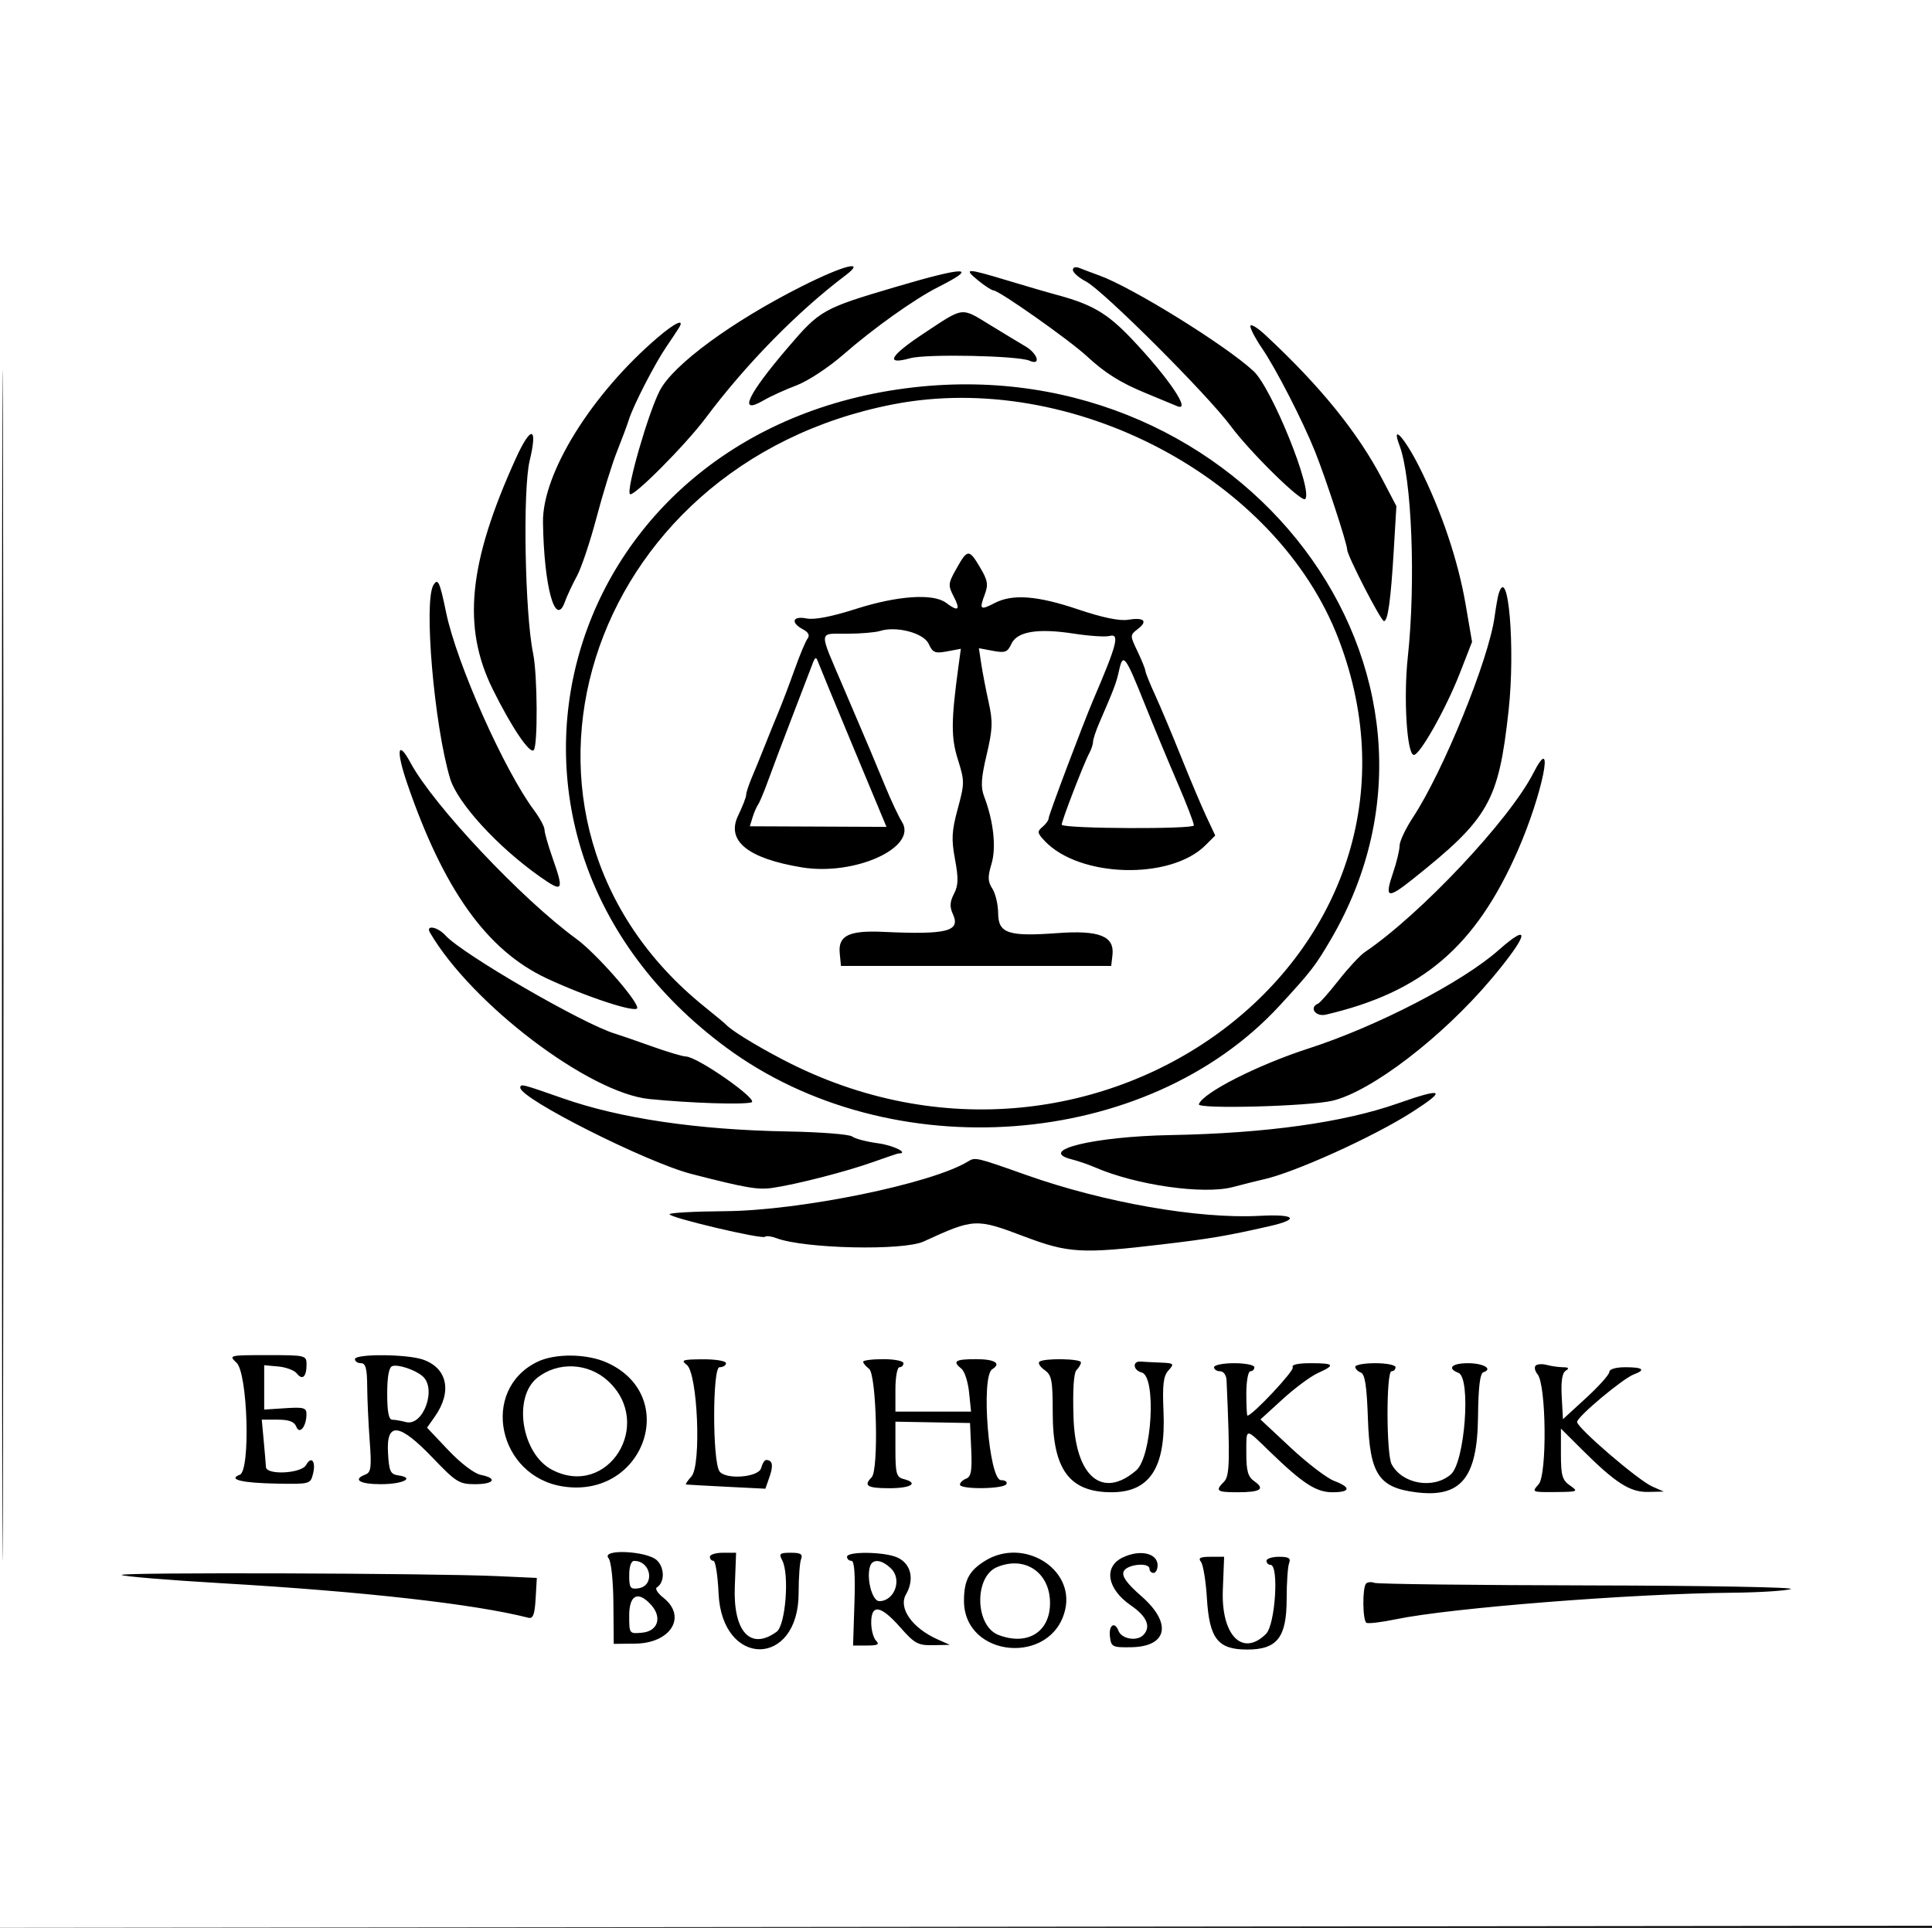
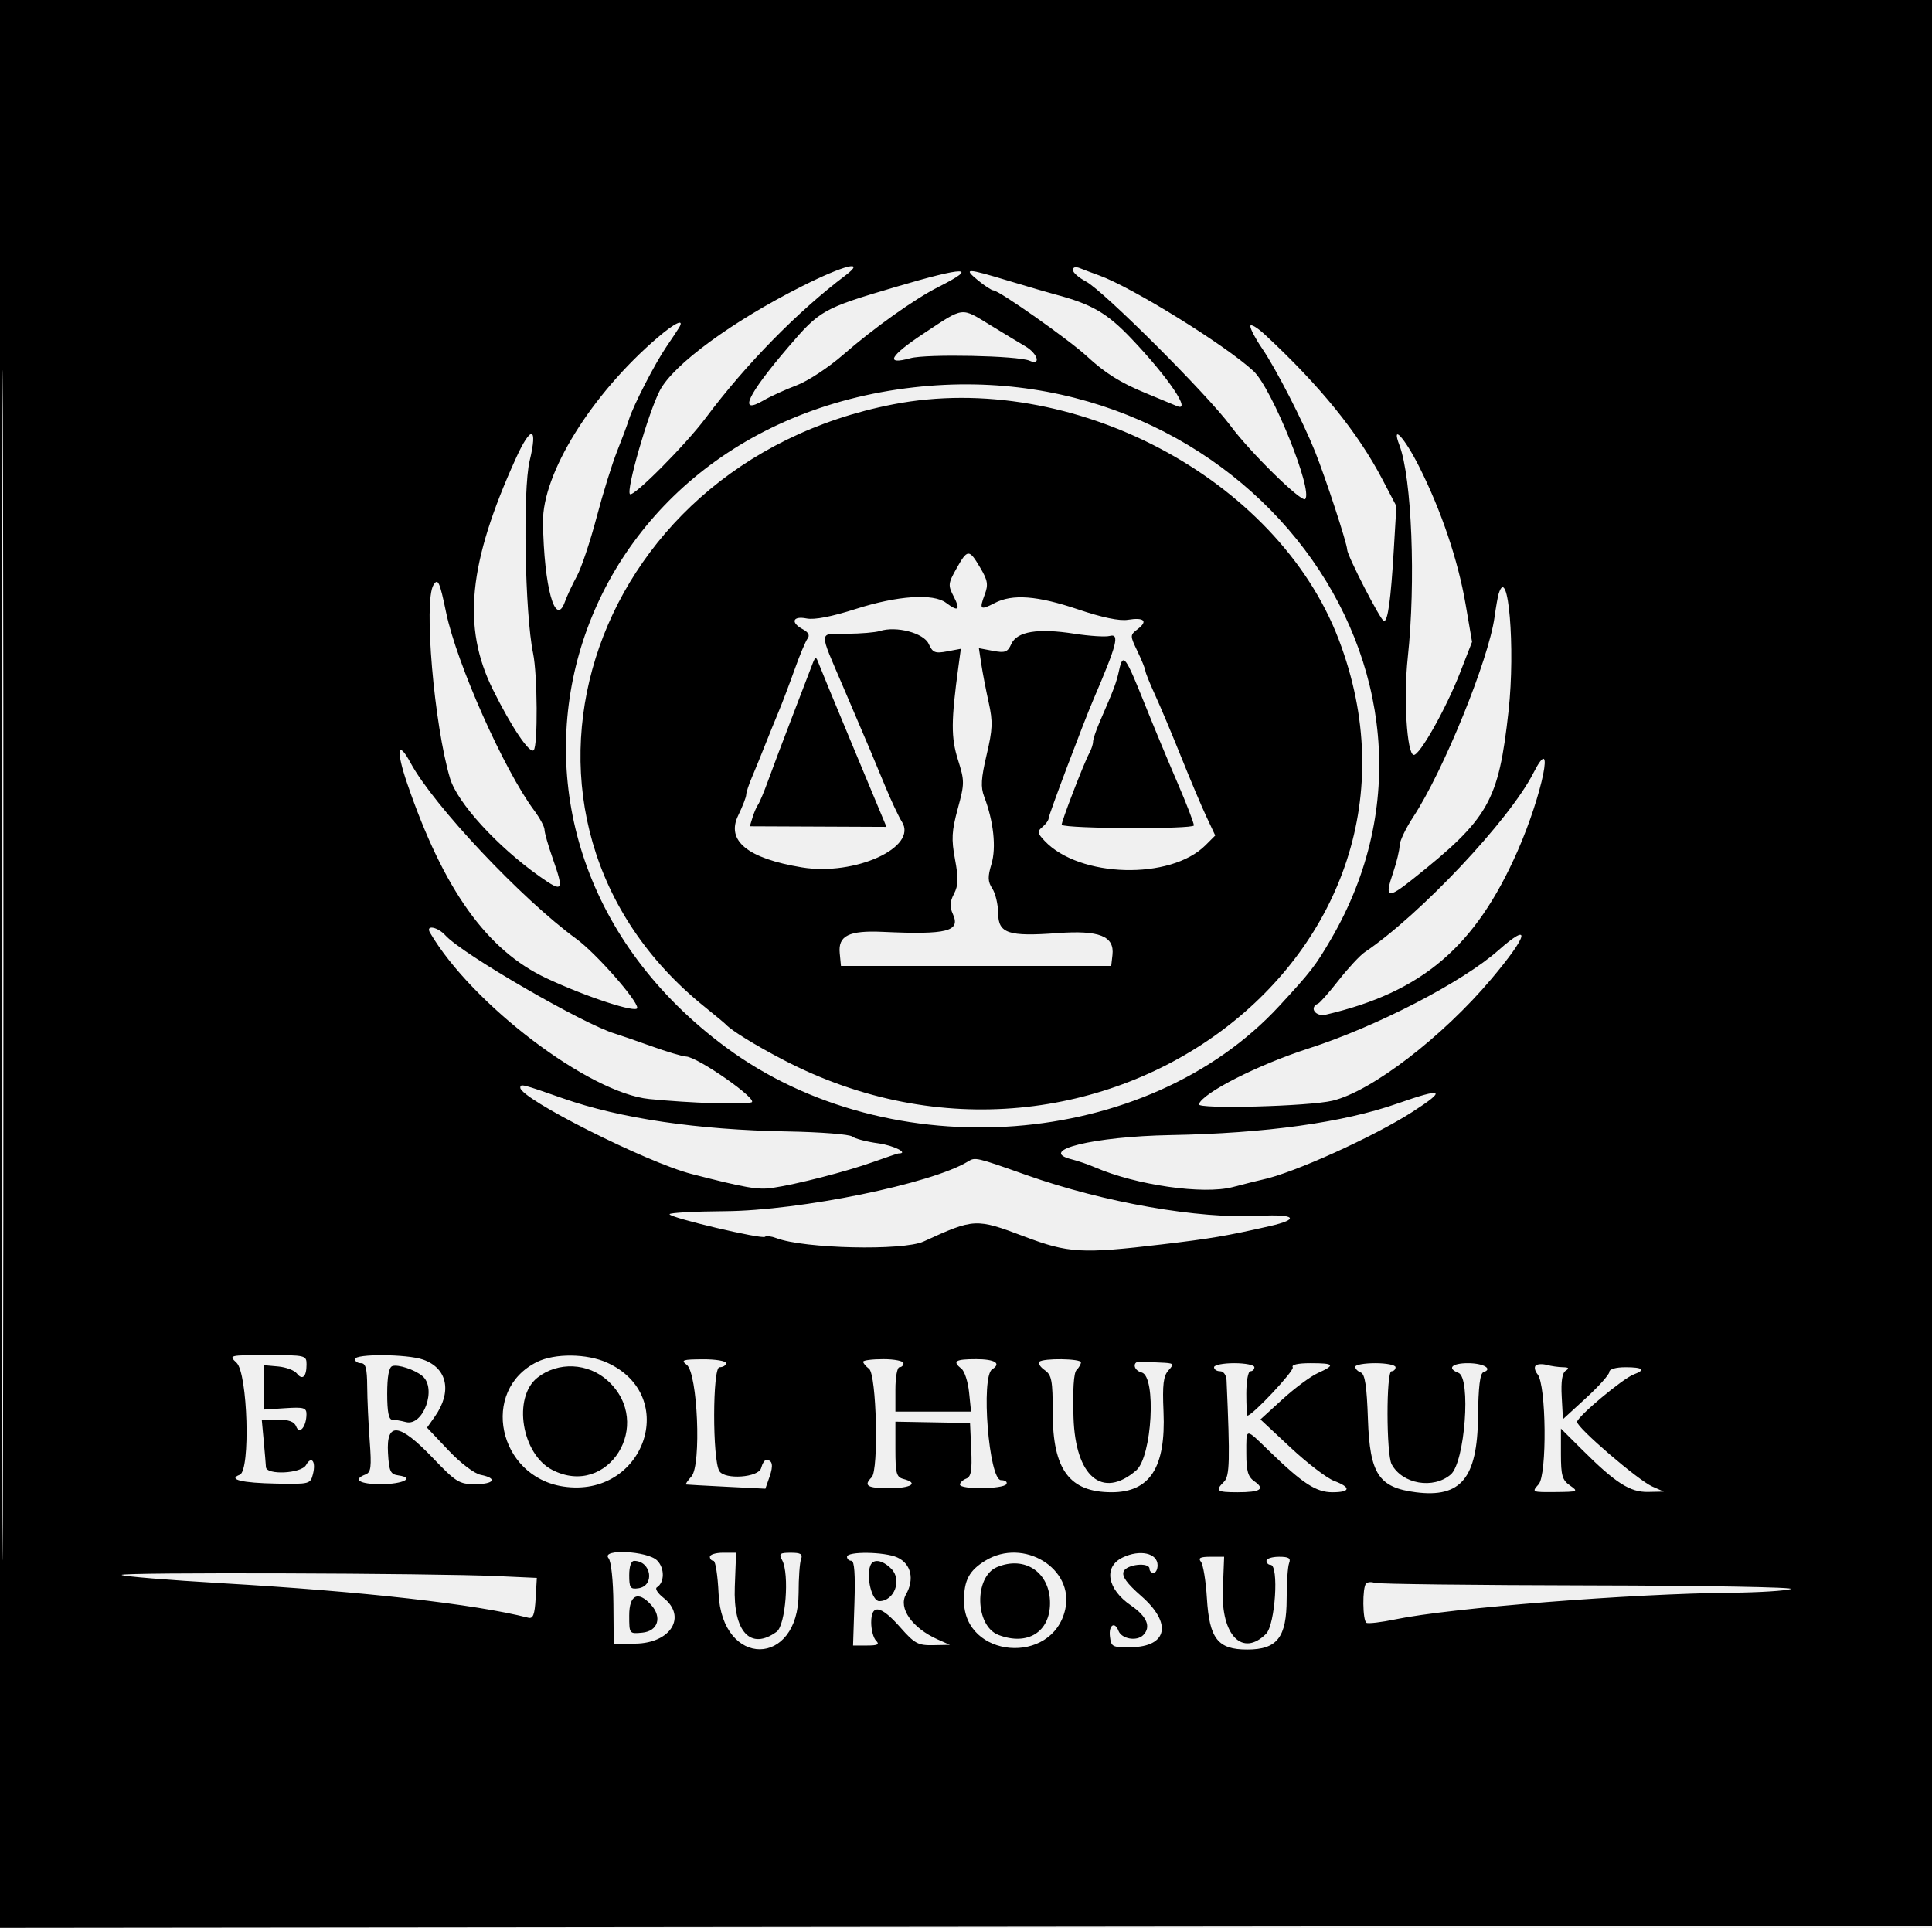
<svg xmlns="http://www.w3.org/2000/svg" width="100%" height="auto" viewBox="0 0 479 478" version="1.1">
-   <rect width="100%" height="100%" fill="#000000" />
-   <path d="M 0 239.002 L 0 478.004 239.750 477.752 L 479.500 477.500 479.752 238.750 L 480.004 0 240.002 0 L 0 0 0 239.002 M 0.492 239.500 C 0.492 370.950, 0.608 424.576, 0.750 358.670 C 0.892 292.763, 0.892 185.213, 0.750 119.670 C 0.608 54.126, 0.492 108.050, 0.492 239.500 M 198.768 71.004 C 181.467 79.719, 166.904 90.417, 163.574 96.856 C 160.706 102.403, 155.196 121.529, 156.182 122.515 C 157.013 123.347, 170.013 110.267, 175.026 103.556 C 184.898 90.341, 197.763 77.219, 209.589 68.306 C 214.887 64.312, 209.271 65.712, 198.768 71.004 M 266 66.940 C 266 67.574, 267.462 68.860, 269.250 69.797 C 273.539 72.045, 299.357 97.827, 305.133 105.631 C 309.958 112.148, 322.691 124.643, 323.590 123.743 C 325.625 121.708, 315.313 96.181, 310.762 91.987 C 303.730 85.506, 280.676 71.224, 272.500 68.283 C 270.850 67.690, 268.712 66.885, 267.750 66.495 C 266.685 66.064, 266 66.237, 266 66.940 M 222 71.161 C 203.989 76.486, 203.288 76.880, 195.364 86.148 C 185.264 97.960, 182.930 102.983, 189.250 99.307 C 191.037 98.267, 194.750 96.573, 197.500 95.542 C 200.250 94.512, 205.425 91.115, 209 87.993 C 216.616 81.344, 226.774 74.113, 232.682 71.136 C 242.885 65.995, 239.451 66.003, 222 71.161 M 242.500 69.531 C 244.150 70.883, 245.857 71.992, 246.294 71.995 C 247.679 72.004, 265.116 84.295, 269.499 88.352 C 273.980 92.499, 277.824 94.910, 284 97.445 C 287.575 98.912, 291.063 100.361, 291.750 100.664 C 295.592 102.355, 289.792 93.726, 280.551 84 C 274.461 77.590, 270.666 75.393, 261.500 72.972 C 259.850 72.536, 254.675 71.023, 250 69.610 C 239.520 66.444, 238.723 66.435, 242.500 69.531 M 229.200 82.552 C 220.586 88.236, 219.267 90.593, 225.692 88.819 C 229.712 87.709, 252.436 88.183, 255.250 89.435 C 258.172 90.735, 257.308 87.689, 254.244 85.884 C 252.735 84.996, 248.826 82.633, 245.559 80.634 C 238.177 76.119, 239.115 76.009, 229.200 82.552 M 163.055 83.685 C 146.629 97.745, 134.438 117.399, 134.622 129.524 C 134.864 145.503, 137.687 155.776, 140.042 149.250 C 140.588 147.738, 141.936 144.847, 143.038 142.826 C 144.140 140.806, 146.327 134.281, 147.898 128.326 C 149.469 122.372, 151.743 115.025, 152.952 112 C 154.161 108.975, 155.503 105.375, 155.934 104 C 157.029 100.509, 162.340 90.190, 165.198 86 C 166.512 84.075, 167.931 81.938, 168.352 81.250 C 169.804 78.881, 167.349 80.009, 163.055 83.685 M 310 80.874 C 310 81.570, 311.291 84.021, 312.870 86.320 C 316.303 91.321, 323.001 104.365, 326.057 112 C 328.664 118.516, 334 134.812, 334 136.259 C 334 137.739, 342.370 154, 343.132 154 C 344.096 154, 344.822 148.756, 345.552 136.500 L 346.207 125.500 342.761 118.909 C 336.646 107.217, 327.320 95.708, 313.707 83.054 C 311.668 81.158, 310 80.177, 310 80.874 M 226.558 96.037 C 138.121 106.082, 109.295 207.412, 180 259.696 C 220.754 289.832, 284.332 285.057, 317.207 249.391 C 325.019 240.917, 326.096 239.527, 329.918 233 C 368.692 166.785, 308.296 86.753, 226.558 96.037 M 221.500 100.243 C 144.661 115.108, 117.068 203.334, 174.760 249.691 C 177.367 251.786, 179.725 253.747, 180 254.048 C 181.334 255.510, 187.235 259.147, 194.081 262.724 C 272.402 303.658, 361.595 236.202, 331.890 158.500 C 316.610 118.532, 265.738 91.684, 221.500 100.243 M 127.882 113.684 C 116.102 139.633, 114.531 155.516, 122.214 171 C 126.838 180.321, 131.331 186.989, 132.321 186 C 133.371 184.949, 133.261 167.247, 132.171 162 C 130.137 152.209, 129.584 121.415, 131.313 114.254 C 133.391 105.647, 131.660 105.359, 127.882 113.684 M 346.964 110.406 C 350.034 118.481, 351.047 144.284, 349.029 163 C 347.951 173, 348.800 186.958, 350.500 187.182 C 351.946 187.372, 358.492 175.761, 361.975 166.827 L 364.966 159.153 363.365 149.827 C 361.496 138.937, 357.353 126.652, 351.873 115.750 C 348.239 108.520, 344.841 104.821, 346.964 110.406 M 237.140 140.965 C 235.045 144.692, 235.006 145.111, 236.482 147.965 C 238.192 151.272, 237.579 151.752, 234.559 149.468 C 231.403 147.081, 222.541 147.679, 212.223 150.975 C 206.164 152.911, 201.914 153.733, 199.973 153.345 C 196.502 152.650, 195.927 154.355, 199.065 156.035 C 200.435 156.768, 200.826 157.536, 200.227 158.320 C 199.732 158.969, 198.283 162.425, 197.009 166 C 195.735 169.575, 193.941 174.300, 193.023 176.500 C 192.105 178.700, 190.554 182.525, 189.576 185 C 188.598 187.475, 187.169 190.978, 186.399 192.784 C 185.630 194.590, 185 196.524, 185 197.082 C 185 197.640, 184.102 199.955, 183.005 202.225 C 179.989 208.468, 185.361 212.841, 198.770 215.059 C 211.955 217.240, 227.652 210.084, 223.602 203.739 C 222.816 202.507, 220.967 198.575, 219.491 195 C 216.372 187.439, 215.940 186.419, 209.133 170.493 C 202.882 155.871, 202.793 157.167, 210.049 157.133 C 213.376 157.117, 217.020 156.811, 218.147 156.453 C 222.241 155.154, 229.016 156.940, 230.248 159.644 C 231.244 161.830, 231.825 162.068, 234.806 161.509 L 238.223 160.868 237.635 165.184 C 235.790 178.737, 235.766 182.847, 237.496 188.349 C 239.167 193.661, 239.165 194.210, 237.458 200.517 C 235.954 206.074, 235.845 208.067, 236.775 213.063 C 237.656 217.804, 237.604 219.534, 236.518 221.627 C 235.486 223.618, 235.421 224.830, 236.251 226.653 C 238.201 230.932, 234.848 231.784, 218.918 231.052 C 210.475 230.664, 207.772 231.990, 208.192 236.316 L 208.500 239.500 242 239.500 L 275.500 239.500 275.810 236.813 C 276.353 232.116, 272.568 230.598, 262.211 231.359 C 249.961 232.259, 247.508 231.437, 247.471 226.425 C 247.455 224.266, 246.809 221.528, 246.036 220.339 C 244.893 218.582, 244.852 217.439, 245.815 214.224 C 247.040 210.133, 246.338 203.638, 244.009 197.520 C 243.108 195.153, 243.233 193.018, 244.617 187.142 C 246.114 180.786, 246.184 178.951, 245.115 174.122 C 244.430 171.030, 243.607 166.750, 243.285 164.610 L 242.699 160.721 246.183 161.375 C 249.200 161.940, 249.811 161.711, 250.746 159.659 C 252.159 156.558, 257.303 155.719, 266.322 157.118 C 270.099 157.704, 274.047 157.959, 275.095 157.685 C 277.668 157.013, 276.986 159.683, 271.061 173.500 C 268.623 179.183, 260 202.063, 260 202.847 C 260 203.346, 259.310 204.328, 258.467 205.028 C 257.104 206.159, 257.161 206.543, 258.981 208.480 C 267.590 217.644, 290.192 218.263, 298.881 209.573 L 301.295 207.159 299.119 202.529 C 297.921 199.982, 295.101 193.309, 292.851 187.699 C 290.601 182.090, 287.689 175.165, 286.380 172.312 C 285.071 169.458, 283.985 166.758, 283.966 166.312 C 283.947 165.865, 283.072 163.700, 282.020 161.500 C 280.127 157.540, 280.128 157.485, 282.099 155.962 C 284.676 153.970, 283.652 153.020, 279.633 153.672 C 277.553 154.010, 273.256 153.113, 267.281 151.095 C 257.195 147.688, 251.020 147.219, 246.601 149.524 C 243.032 151.385, 242.744 151.141, 244.137 147.434 C 245.068 144.956, 244.895 143.918, 243.021 140.750 C 240.253 136.070, 239.883 136.084, 237.140 140.965 M 107.470 145.049 C 104.999 149.047, 107.634 179.775, 111.581 192.992 C 113.389 199.045, 123.264 209.866, 133.750 217.283 C 139.609 221.427, 139.907 221.011, 137 212.740 C 135.900 209.611, 135 206.451, 135 205.719 C 135 204.987, 133.846 202.839, 132.436 200.944 C 124.961 190.905, 113.227 164.526, 110.608 151.876 C 109.021 144.208, 108.581 143.250, 107.470 145.049 M 371.552 147.250 C 371.340 147.938, 370.886 150.525, 370.542 153 C 369.065 163.640, 357.844 191.214, 350.355 202.604 C 348.510 205.410, 347 208.593, 347 209.675 C 347 210.758, 346.274 213.773, 345.388 216.376 C 343.222 222.730, 343.971 222.989, 350.190 218.037 C 369.161 202.933, 371.529 198.781, 374.016 176.260 C 375.736 160.684, 373.938 139.509, 371.552 147.250 M 201.483 164.500 C 201.070 165.600, 198.827 171.450, 196.498 177.500 C 194.169 183.550, 191.452 190.750, 190.460 193.500 C 189.467 196.250, 188.338 198.950, 187.950 199.500 C 187.562 200.050, 186.943 201.484, 186.575 202.687 L 185.905 204.874 202.844 204.947 L 219.783 205.021 211.547 185.260 C 207.017 174.392, 203.068 164.825, 202.772 164 C 202.345 162.812, 202.077 162.916, 201.483 164.500 M 277.468 166.147 C 276.769 169.329, 276.289 170.607, 272.583 179.151 C 271.713 181.159, 271 183.303, 271 183.915 C 271 184.527, 270.577 185.809, 270.059 186.764 C 268.676 189.315, 262.930 204.272, 263.237 204.521 C 264.441 205.497, 296 205.626, 295.998 204.656 C 295.996 204.020, 294.149 199.225, 291.893 194 C 289.636 188.775, 285.989 180, 283.788 174.500 C 279.012 162.569, 278.424 161.792, 277.468 166.147 M 100.952 194.250 C 109.977 220.600, 120.723 235.633, 135.475 242.550 C 145.397 247.202, 158 251.319, 158 249.908 C 158 247.960, 147.703 236.291, 142.892 232.787 C 129.377 222.943, 107.484 199.700, 101.797 189.158 C 98.588 183.210, 98.126 185.998, 100.952 194.250 M 380.169 191.669 C 374.231 203.309, 352.153 226.766, 338.367 236.083 C 337.194 236.876, 334.296 239.994, 331.927 243.012 C 329.558 246.030, 327.256 248.650, 326.810 248.833 C 324.469 249.797, 326.157 252.180, 328.750 251.573 C 352.652 245.974, 365.804 234.741, 376.255 211 C 382.414 197.009, 385.684 180.859, 380.169 191.669 M 106.612 231.250 C 116.949 248.944, 146.063 271.027, 161 272.503 C 171.271 273.518, 184.122 273.940, 186.302 273.333 C 188.302 272.777, 172.976 262.036, 170.070 261.958 C 169.207 261.934, 165.350 260.785, 161.500 259.403 C 157.650 258.022, 153.600 256.623, 152.500 256.295 C 144.667 253.962, 114.626 236.560, 110.433 231.926 C 108.491 229.780, 105.438 229.240, 106.612 231.250 M 371.500 235.620 C 362.552 243.533, 341.366 254.497, 324.500 259.943 C 311.802 264.043, 298.178 270.966, 297.234 273.798 C 296.817 275.050, 324.508 274.317, 330.360 272.921 C 340.029 270.614, 357.635 257.116, 369.770 242.704 C 378.909 231.852, 379.775 228.303, 371.500 235.620 M 129 269.693 C 129 272.435, 160.349 288.230, 171.460 291.087 C 184.922 294.548, 187.913 295.063, 191.500 294.538 C 197.508 293.658, 209.741 290.514, 216.465 288.122 C 219.746 286.955, 222.559 286, 222.715 286 C 225.530 286, 221.580 283.997, 217.750 283.482 C 214.863 283.094, 211.951 282.333, 211.280 281.791 C 210.610 281.249, 203.410 280.687, 195.280 280.542 C 172.895 280.142, 153.779 277.321, 139.502 272.310 C 129.446 268.780, 129 268.669, 129 269.693 M 346.500 273.606 C 333.038 278.330, 313.805 281.010, 290.276 281.438 C 271.091 281.788, 256.924 285.269, 265.741 287.466 C 267.258 287.845, 269.850 288.738, 271.500 289.451 C 281.706 293.865, 298.348 296.243, 305.647 294.331 C 308.866 293.488, 312.175 292.658, 313 292.487 C 320.569 290.918, 340.604 281.858, 350.250 275.643 C 358.788 270.142, 357.838 269.626, 346.500 273.606 M 240 287.983 C 230.992 293.503, 198.383 300.174, 179.750 300.310 C 172.188 300.364, 166 300.704, 166 301.064 C 166 301.920, 188.983 307.350, 189.676 306.658 C 189.967 306.366, 191.233 306.518, 192.488 306.995 C 199.367 309.611, 223.892 310.168, 229 307.824 C 241.535 302.074, 241.958 302.053, 254 306.606 C 264.879 310.719, 268.185 310.908, 288.043 308.552 C 300.213 307.109, 304.034 306.461, 314.750 304.027 C 322.426 302.283, 321.161 300.987, 312.250 301.465 C 297.191 302.273, 273.730 298.167, 254.500 291.358 C 241.914 286.902, 241.806 286.877, 240 287.983 M 58.638 337.877 C 61.427 340.475, 62.136 364.627, 59.454 365.656 C 56.391 366.831, 59.968 367.697, 68.546 367.857 C 76.787 368.011, 76.971 367.963, 77.599 365.461 C 78.381 362.345, 77.218 360.859, 75.875 363.258 C 74.693 365.372, 66.041 365.800, 65.935 363.750 C 65.900 363.063, 65.652 360.137, 65.385 357.250 L 64.899 352 68.843 352 C 71.651 352, 72.976 352.495, 73.447 353.722 C 74.249 355.812, 75.959 353.748, 75.985 350.658 C 75.998 349.058, 75.311 348.861, 70.750 349.158 L 65.500 349.500 65.500 344 L 65.500 338.500 69 338.817 C 70.925 338.992, 72.994 339.772, 73.599 340.552 C 74.975 342.326, 76 341.379, 76 338.333 C 76 336.049, 75.795 336, 66.311 336 C 56.786 336, 56.657 336.032, 58.638 337.877 M 88 337 C 88 337.550, 88.675 338, 89.500 338 C 90.655 338, 91.009 339.323, 91.039 343.750 C 91.061 346.913, 91.339 352.981, 91.658 357.236 C 92.148 363.788, 91.989 365.067, 90.619 365.593 C 87.333 366.854, 89.154 368, 94.441 368 C 99.894 368, 103.019 366.425, 98.765 365.821 C 96.787 365.541, 96.462 364.835, 96.198 360.250 C 95.747 352.424, 98.984 352.788, 107.319 361.500 C 113.055 367.496, 113.865 368, 117.769 368 C 122.542 368, 123.452 366.540, 119.208 365.692 C 117.579 365.366, 114.220 362.811, 111.145 359.560 L 105.874 353.986 107.806 351.243 C 112.144 345.083, 110.930 339.217, 104.881 337.108 C 100.901 335.721, 88 335.638, 88 337 M 133.154 337.694 C 118.935 344.700, 123.462 366.147, 139.673 368.578 C 159.674 371.578, 168.686 346.122, 150.541 337.880 C 145.523 335.600, 137.577 335.515, 133.154 337.694 M 170.260 338.400 C 172.970 340.456, 173.933 363.311, 171.427 366.081 C 170.472 367.136, 169.872 368.035, 170.095 368.078 C 170.318 368.120, 174.834 368.372, 180.131 368.638 L 189.762 369.121 190.799 366.146 C 191.788 363.309, 191.520 362, 189.950 362 C 189.556 362, 188.998 362.900, 188.710 364 C 188.097 366.347, 179.708 366.955, 178.346 364.751 C 176.613 361.947, 176.645 339, 178.382 339 C 179.272 339, 180 338.550, 180 338 C 180 337.446, 177.438 337.014, 174.250 337.032 C 169.237 337.060, 168.726 337.235, 170.260 338.400 M 214 337.640 C 214 337.992, 214.659 338.779, 215.464 339.390 C 217.320 340.798, 217.895 364.505, 216.115 366.285 C 214.014 368.386, 215.006 369, 220.500 369 C 225.933 369, 227.881 367.725, 224 366.710 C 222.246 366.252, 222 365.346, 222 359.344 L 221.999 352.500 231.250 352.665 L 240.500 352.831 240.796 359.429 C 241.030 364.648, 240.769 366.151, 239.546 366.621 C 238.696 366.947, 238 367.616, 238 368.107 C 238 369.339, 248.734 369.239, 249.500 368 C 249.840 367.450, 249.248 367, 248.184 367 C 245.175 367, 243.132 341.273, 246 339.500 C 248.342 338.053, 246.657 337, 242 337 C 236.806 337, 236.037 337.509, 238.388 339.390 C 239.151 340, 239.996 342.637, 240.265 345.250 L 240.754 350 231.377 350 L 222 350 222 344.500 C 222 341.475, 222.450 339, 223 339 C 223.550 339, 224 338.550, 224 338 C 224 337.450, 221.750 337, 219 337 C 216.250 337, 214 337.288, 214 337.640 M 257.673 337.660 C 257.310 338.023, 257.910 338.949, 259.006 339.717 C 260.752 340.940, 261 342.258, 261.002 350.307 C 261.004 364.395, 265.156 369.994, 275.602 369.998 C 285.103 370.002, 289.069 363.844, 288.470 350.022 C 288.178 343.275, 288.431 341.182, 289.707 339.772 C 291.212 338.108, 291.087 337.991, 287.655 337.850 C 285.645 337.767, 283.475 337.655, 282.833 337.600 C 280.697 337.417, 280.884 339.737, 283.052 340.303 C 286.742 341.268, 285.627 361.208, 281.694 364.588 C 273.312 371.793, 266.628 366.155, 266.156 351.482 C 265.935 344.625, 266.204 340.396, 266.906 339.694 C 267.508 339.092, 268 338.240, 268 337.800 C 268 336.842, 258.619 336.715, 257.673 337.660 M 97.250 338.727 C 96.426 339.017, 96 341.351, 96 345.583 C 96 350.043, 96.381 352.004, 97.250 352.014 C 97.938 352.021, 99.445 352.281, 100.601 352.591 C 104.944 353.757, 108.384 344.223, 104.717 341.180 C 102.795 339.585, 98.667 338.228, 97.250 338.727 M 301 339 C 301 339.550, 301.675 340, 302.500 340 C 303.359 340, 304.043 340.961, 304.100 342.250 C 304.981 362.147, 304.886 365.971, 303.477 367.380 C 301.196 369.661, 301.630 370, 306.833 370 C 312.524 370, 313.739 369.206, 310.994 367.283 C 309.417 366.179, 309 364.747, 309 360.443 C 309 353.870, 308.616 353.908, 314.774 359.875 C 323.004 367.849, 326.312 370, 330.344 370 C 334.871 370, 335.044 368.796, 330.750 367.176 C 328.962 366.501, 324.125 362.798, 320 358.947 L 312.500 351.946 318 346.927 C 321.025 344.167, 324.962 341.248, 326.750 340.441 C 331.180 338.440, 330.854 338, 324.941 338 C 321.760 338, 320.116 338.378, 320.512 339.019 C 320.999 339.807, 310.500 351, 309.275 351 C 309.124 351, 309 348.525, 309 345.500 C 309 342.475, 309.450 340, 310 340 C 310.550 340, 311 339.550, 311 339 C 311 338.450, 308.750 338, 306 338 C 303.250 338, 301 338.450, 301 339 M 336 338.893 C 336 339.384, 336.624 340.025, 337.387 340.318 C 338.420 340.715, 338.870 343.672, 339.153 351.922 C 339.616 365.466, 341.820 368.822, 351.026 370.003 C 362.191 371.436, 366.274 366.499, 366.443 351.368 C 366.526 343.885, 366.932 340.523, 367.787 340.238 C 370.232 339.423, 367.787 338, 363.941 338 C 359.946 338, 358.687 339.282, 361.588 340.396 C 364.762 341.614, 363.185 362.588, 359.694 365.589 C 355.365 369.309, 347.665 367.979, 345.030 363.055 C 343.687 360.546, 343.660 340, 345 340 C 345.550 340, 346 339.550, 346 339 C 346 338.450, 343.750 338, 341 338 C 338.250 338, 336 338.402, 336 338.893 M 380.733 338.600 C 380.340 338.994, 380.553 339.961, 381.207 340.750 C 383.375 343.362, 383.590 365.691, 381.469 368.034 C 379.719 369.968, 379.786 369.999, 385.595 369.948 C 391.255 369.897, 391.407 369.830, 389.250 368.326 C 387.323 366.981, 387 365.857, 387 360.487 L 387 354.218 392.250 359.449 C 400.542 367.709, 404.136 370.012, 408.594 369.919 L 412.500 369.838 409.643 368.575 C 406.119 367.018, 390.997 354.025, 391.007 352.563 C 391.016 351.285, 402.341 341.799, 405.072 340.782 C 408.105 339.653, 407.346 339, 403 339 C 400.615 339, 399 339.472, 399 340.169 C 399 340.811, 396.413 343.711, 393.250 346.612 L 387.500 351.886 387.195 346.286 C 386.989 342.488, 387.311 340.419, 388.195 339.858 C 389.138 339.261, 388.944 339.023, 387.500 339.002 C 386.400 338.986, 384.589 338.728, 383.475 338.428 C 382.361 338.129, 381.127 338.206, 380.733 338.600 M 133.250 341.584 C 127.066 346.458, 129.315 360.526, 136.906 364.451 C 150.741 371.606, 162.348 353.039, 150.709 342.372 C 145.828 337.899, 138.354 337.561, 133.250 341.584 M 150.878 386.353 C 151.529 387.138, 152.035 391.885, 152.082 397.648 L 152.162 407.590 157.488 407.535 C 166.330 407.442, 170.394 400.815, 164.466 396.152 C 163.073 395.056, 162.344 393.906, 162.846 393.595 C 164.790 392.394, 164.832 388.832, 162.926 386.926 C 160.526 384.526, 148.903 383.974, 150.878 386.353 M 176 386 C 176 386.550, 176.402 387, 176.894 387 C 177.386 387, 177.954 390.644, 178.156 395.097 C 178.997 413.608, 198 413.520, 198 395.005 C 198 391.242, 198.273 387.452, 198.607 386.582 C 199.081 385.346, 198.526 385, 196.072 385 C 193.313 385, 193.052 385.228, 193.930 386.869 C 195.757 390.283, 194.776 402.960, 192.559 404.581 C 186.106 409.299, 181.752 404.619, 182.179 393.426 L 182.500 384.995 179.250 384.998 C 177.463 384.999, 176 385.450, 176 386 M 210 386 C 210 386.550, 210.491 387, 211.091 387 C 211.831 387, 212.072 390.375, 211.841 397.501 L 211.500 408.002 214.950 408.001 C 217.633 408, 218.133 407.733, 217.200 406.800 C 216.540 406.140, 216 404.115, 216 402.300 C 216 397.622, 218.384 398.019, 223.209 403.500 C 226.753 407.526, 227.609 407.991, 231.335 407.918 L 235.500 407.837 232.500 406.502 C 226.176 403.688, 222.672 398.734, 224.613 395.351 C 226.781 391.574, 225.885 387.724, 222.477 386.171 C 219.340 384.742, 210 384.614, 210 386 M 244.314 386.950 C 240.289 389.404, 239 391.818, 239 396.899 C 239 411.172, 260.956 413.045, 264.102 399.042 C 266.382 388.893, 253.769 381.185, 244.314 386.950 M 278.329 386.185 C 273.530 388.506, 274.487 394.021, 280.390 398.065 C 284.378 400.797, 285.453 403.404, 283.429 405.429 C 281.828 407.029, 278.081 406.375, 277.308 404.361 C 276.376 401.931, 274.858 402.923, 275.184 405.750 C 275.482 408.343, 275.779 408.496, 280.383 408.429 C 289.488 408.296, 290.671 402.491, 282.965 395.751 C 279.375 392.610, 278.114 390.866, 278.572 389.673 C 279.267 387.862, 285 387.261, 285 389 C 285 389.550, 285.450 390, 286 390 C 286.550 390, 287 389.148, 287 388.107 C 287 385.080, 282.621 384.110, 278.329 386.185 M 297.753 387.250 C 298.302 387.938, 298.966 392, 299.227 396.278 C 299.843 406.338, 301.934 409, 309.222 409 C 316.660 409, 319 405.993, 319 396.436 C 319 392.436, 319.273 388.452, 319.607 387.582 C 320.080 386.349, 319.529 386, 317.107 386 C 315.398 386, 314 386.450, 314 387 C 314 387.550, 314.450 388, 315 388 C 317.136 388, 316.180 402.820, 313.896 405.104 C 308.083 410.917, 302.737 405.504, 303.177 394.250 L 303.500 386 300.128 386 C 297.564 386, 296.995 386.300, 297.753 387.250 M 156 390.570 C 156 393.699, 156.277 394.100, 158.250 393.820 C 162.413 393.228, 161.508 387.067, 157.250 387.015 C 156.481 387.006, 156 388.372, 156 390.570 M 215.758 388.250 C 214.708 391.128, 216.204 397, 217.987 397 C 221.739 397, 223.710 391.710, 220.977 388.977 C 218.728 386.728, 216.430 386.408, 215.758 388.250 M 247.180 388.566 C 241.461 390.971, 241.725 403.146, 247.545 405.379 C 254.728 408.135, 260.333 404.673, 260.333 397.479 C 260.333 389.882, 254.099 385.657, 247.180 388.566 M 30.171 390.505 C 30.525 390.858, 41.768 391.787, 55.157 392.570 C 90.216 394.619, 117.646 397.710, 131 401.117 C 132.162 401.414, 132.567 400.344, 132.798 396.371 L 133.096 391.243 123.298 390.797 C 107.044 390.058, 29.481 389.814, 30.171 390.505 M 338.698 392.636 C 337.742 393.591, 337.812 401.766, 338.781 402.365 C 339.211 402.630, 342.473 402.242, 346.031 401.501 C 359.585 398.681, 404.447 395.138, 429.500 394.910 C 436.100 394.850, 442.625 394.440, 444 394 C 445.375 393.560, 423.024 393.155, 394.332 393.100 C 365.639 393.045, 341.541 392.761, 340.780 392.469 C 340.018 392.177, 339.082 392.252, 338.698 392.636 M 156 400.563 C 156 405.109, 156.012 405.126, 159.250 404.813 C 163.129 404.439, 164.214 400.999, 161.425 397.918 C 158.195 394.348, 156 395.418, 156 400.563" stroke="none" fill="#ffffff" fill-rule="evenodd" />
+   <path d="M 0 239.002 L 0 478.004 239.750 477.752 L 479.500 477.500 479.752 238.750 L 480.004 0 240.002 0 L 0 0 0 239.002 M 0.492 239.500 C 0.492 370.950, 0.608 424.576, 0.750 358.670 C 0.892 292.763, 0.892 185.213, 0.750 119.670 C 0.608 54.126, 0.492 108.050, 0.492 239.500 M 198.768 71.004 C 181.467 79.719, 166.904 90.417, 163.574 96.856 C 160.706 102.403, 155.196 121.529, 156.182 122.515 C 157.013 123.347, 170.013 110.267, 175.026 103.556 C 184.898 90.341, 197.763 77.219, 209.589 68.306 C 214.887 64.312, 209.271 65.712, 198.768 71.004 M 266 66.940 C 266 67.574, 267.462 68.860, 269.250 69.797 C 273.539 72.045, 299.357 97.827, 305.133 105.631 C 309.958 112.148, 322.691 124.643, 323.590 123.743 C 325.625 121.708, 315.313 96.181, 310.762 91.987 C 303.730 85.506, 280.676 71.224, 272.500 68.283 C 270.850 67.690, 268.712 66.885, 267.750 66.495 C 266.685 66.064, 266 66.237, 266 66.940 M 222 71.161 C 203.989 76.486, 203.288 76.880, 195.364 86.148 C 185.264 97.960, 182.930 102.983, 189.250 99.307 C 191.037 98.267, 194.750 96.573, 197.500 95.542 C 200.250 94.512, 205.425 91.115, 209 87.993 C 216.616 81.344, 226.774 74.113, 232.682 71.136 C 242.885 65.995, 239.451 66.003, 222 71.161 M 242.500 69.531 C 244.150 70.883, 245.857 71.992, 246.294 71.995 C 247.679 72.004, 265.116 84.295, 269.499 88.352 C 273.980 92.499, 277.824 94.910, 284 97.445 C 287.575 98.912, 291.063 100.361, 291.750 100.664 C 295.592 102.355, 289.792 93.726, 280.551 84 C 274.461 77.590, 270.666 75.393, 261.500 72.972 C 259.850 72.536, 254.675 71.023, 250 69.610 C 239.520 66.444, 238.723 66.435, 242.500 69.531 M 229.200 82.552 C 220.586 88.236, 219.267 90.593, 225.692 88.819 C 229.712 87.709, 252.436 88.183, 255.250 89.435 C 258.172 90.735, 257.308 87.689, 254.244 85.884 C 252.735 84.996, 248.826 82.633, 245.559 80.634 C 238.177 76.119, 239.115 76.009, 229.200 82.552 M 163.055 83.685 C 146.629 97.745, 134.438 117.399, 134.622 129.524 C 134.864 145.503, 137.687 155.776, 140.042 149.250 C 140.588 147.738, 141.936 144.847, 143.038 142.826 C 144.140 140.806, 146.327 134.281, 147.898 128.326 C 149.469 122.372, 151.743 115.025, 152.952 112 C 154.161 108.975, 155.503 105.375, 155.934 104 C 157.029 100.509, 162.340 90.190, 165.198 86 C 166.512 84.075, 167.931 81.938, 168.352 81.250 C 169.804 78.881, 167.349 80.009, 163.055 83.685 M 310 80.874 C 310 81.570, 311.291 84.021, 312.870 86.320 C 316.303 91.321, 323.001 104.365, 326.057 112 C 328.664 118.516, 334 134.812, 334 136.259 C 334 137.739, 342.370 154, 343.132 154 C 344.096 154, 344.822 148.756, 345.552 136.500 L 346.207 125.500 342.761 118.909 C 336.646 107.217, 327.320 95.708, 313.707 83.054 C 311.668 81.158, 310 80.177, 310 80.874 M 226.558 96.037 C 138.121 106.082, 109.295 207.412, 180 259.696 C 220.754 289.832, 284.332 285.057, 317.207 249.391 C 325.019 240.917, 326.096 239.527, 329.918 233 C 368.692 166.785, 308.296 86.753, 226.558 96.037 M 221.500 100.243 C 144.661 115.108, 117.068 203.334, 174.760 249.691 C 177.367 251.786, 179.725 253.747, 180 254.048 C 181.334 255.510, 187.235 259.147, 194.081 262.724 C 272.402 303.658, 361.595 236.202, 331.890 158.500 C 316.610 118.532, 265.738 91.684, 221.500 100.243 M 127.882 113.684 C 116.102 139.633, 114.531 155.516, 122.214 171 C 126.838 180.321, 131.331 186.989, 132.321 186 C 133.371 184.949, 133.261 167.247, 132.171 162 C 130.137 152.209, 129.584 121.415, 131.313 114.254 C 133.391 105.647, 131.660 105.359, 127.882 113.684 M 346.964 110.406 C 350.034 118.481, 351.047 144.284, 349.029 163 C 347.951 173, 348.800 186.958, 350.500 187.182 C 351.946 187.372, 358.492 175.761, 361.975 166.827 L 364.966 159.153 363.365 149.827 C 361.496 138.937, 357.353 126.652, 351.873 115.750 C 348.239 108.520, 344.841 104.821, 346.964 110.406 M 237.140 140.965 C 235.045 144.692, 235.006 145.111, 236.482 147.965 C 238.192 151.272, 237.579 151.752, 234.559 149.468 C 231.403 147.081, 222.541 147.679, 212.223 150.975 C 206.164 152.911, 201.914 153.733, 199.973 153.345 C 196.502 152.650, 195.927 154.355, 199.065 156.035 C 200.435 156.768, 200.826 157.536, 200.227 158.320 C 199.732 158.969, 198.283 162.425, 197.009 166 C 195.735 169.575, 193.941 174.300, 193.023 176.500 C 192.105 178.700, 190.554 182.525, 189.576 185 C 188.598 187.475, 187.169 190.978, 186.399 192.784 C 185.630 194.590, 185 196.524, 185 197.082 C 185 197.640, 184.102 199.955, 183.005 202.225 C 179.989 208.468, 185.361 212.841, 198.770 215.059 C 211.955 217.240, 227.652 210.084, 223.602 203.739 C 222.816 202.507, 220.967 198.575, 219.491 195 C 216.372 187.439, 215.940 186.419, 209.133 170.493 C 202.882 155.871, 202.793 157.167, 210.049 157.133 C 213.376 157.117, 217.020 156.811, 218.147 156.453 C 222.241 155.154, 229.016 156.940, 230.248 159.644 C 231.244 161.830, 231.825 162.068, 234.806 161.509 L 238.223 160.868 237.635 165.184 C 235.790 178.737, 235.766 182.847, 237.496 188.349 C 239.167 193.661, 239.165 194.210, 237.458 200.517 C 235.954 206.074, 235.845 208.067, 236.775 213.063 C 237.656 217.804, 237.604 219.534, 236.518 221.627 C 235.486 223.618, 235.421 224.830, 236.251 226.653 C 238.201 230.932, 234.848 231.784, 218.918 231.052 C 210.475 230.664, 207.772 231.990, 208.192 236.316 L 208.500 239.500 242 239.500 L 275.500 239.500 275.810 236.813 C 276.353 232.116, 272.568 230.598, 262.211 231.359 C 249.961 232.259, 247.508 231.437, 247.471 226.425 C 247.455 224.266, 246.809 221.528, 246.036 220.339 C 244.893 218.582, 244.852 217.439, 245.815 214.224 C 247.040 210.133, 246.338 203.638, 244.009 197.520 C 243.108 195.153, 243.233 193.018, 244.617 187.142 C 246.114 180.786, 246.184 178.951, 245.115 174.122 C 244.430 171.030, 243.607 166.750, 243.285 164.610 L 242.699 160.721 246.183 161.375 C 249.200 161.940, 249.811 161.711, 250.746 159.659 C 252.159 156.558, 257.303 155.719, 266.322 157.118 C 270.099 157.704, 274.047 157.959, 275.095 157.685 C 277.668 157.013, 276.986 159.683, 271.061 173.500 C 268.623 179.183, 260 202.063, 260 202.847 C 260 203.346, 259.310 204.328, 258.467 205.028 C 257.104 206.159, 257.161 206.543, 258.981 208.480 C 267.590 217.644, 290.192 218.263, 298.881 209.573 L 301.295 207.159 299.119 202.529 C 297.921 199.982, 295.101 193.309, 292.851 187.699 C 290.601 182.090, 287.689 175.165, 286.380 172.312 C 285.071 169.458, 283.985 166.758, 283.966 166.312 C 283.947 165.865, 283.072 163.700, 282.020 161.500 C 280.127 157.540, 280.128 157.485, 282.099 155.962 C 284.676 153.970, 283.652 153.020, 279.633 153.672 C 277.553 154.010, 273.256 153.113, 267.281 151.095 C 257.195 147.688, 251.020 147.219, 246.601 149.524 C 243.032 151.385, 242.744 151.141, 244.137 147.434 C 245.068 144.956, 244.895 143.918, 243.021 140.750 C 240.253 136.070, 239.883 136.084, 237.140 140.965 M 107.470 145.049 C 104.999 149.047, 107.634 179.775, 111.581 192.992 C 113.389 199.045, 123.264 209.866, 133.750 217.283 C 139.609 221.427, 139.907 221.011, 137 212.740 C 135.900 209.611, 135 206.451, 135 205.719 C 135 204.987, 133.846 202.839, 132.436 200.944 C 124.961 190.905, 113.227 164.526, 110.608 151.876 C 109.021 144.208, 108.581 143.250, 107.470 145.049 M 371.552 147.250 C 371.340 147.938, 370.886 150.525, 370.542 153 C 369.065 163.640, 357.844 191.214, 350.355 202.604 C 348.510 205.410, 347 208.593, 347 209.675 C 347 210.758, 346.274 213.773, 345.388 216.376 C 343.222 222.730, 343.971 222.989, 350.190 218.037 C 369.161 202.933, 371.529 198.781, 374.016 176.260 C 375.736 160.684, 373.938 139.509, 371.552 147.250 M 201.483 164.500 C 201.070 165.600, 198.827 171.450, 196.498 177.500 C 194.169 183.550, 191.452 190.750, 190.460 193.500 C 189.467 196.250, 188.338 198.950, 187.950 199.500 C 187.562 200.050, 186.943 201.484, 186.575 202.687 L 185.905 204.874 202.844 204.947 L 219.783 205.021 211.547 185.260 C 207.017 174.392, 203.068 164.825, 202.772 164 C 202.345 162.812, 202.077 162.916, 201.483 164.500 M 277.468 166.147 C 276.769 169.329, 276.289 170.607, 272.583 179.151 C 271.713 181.159, 271 183.303, 271 183.915 C 271 184.527, 270.577 185.809, 270.059 186.764 C 268.676 189.315, 262.930 204.272, 263.237 204.521 C 264.441 205.497, 296 205.626, 295.998 204.656 C 295.996 204.020, 294.149 199.225, 291.893 194 C 289.636 188.775, 285.989 180, 283.788 174.500 C 279.012 162.569, 278.424 161.792, 277.468 166.147 M 100.952 194.250 C 109.977 220.600, 120.723 235.633, 135.475 242.550 C 145.397 247.202, 158 251.319, 158 249.908 C 158 247.960, 147.703 236.291, 142.892 232.787 C 129.377 222.943, 107.484 199.700, 101.797 189.158 C 98.588 183.210, 98.126 185.998, 100.952 194.250 M 380.169 191.669 C 374.231 203.309, 352.153 226.766, 338.367 236.083 C 337.194 236.876, 334.296 239.994, 331.927 243.012 C 329.558 246.030, 327.256 248.650, 326.810 248.833 C 324.469 249.797, 326.157 252.180, 328.750 251.573 C 352.652 245.974, 365.804 234.741, 376.255 211 C 382.414 197.009, 385.684 180.859, 380.169 191.669 M 106.612 231.250 C 116.949 248.944, 146.063 271.027, 161 272.503 C 171.271 273.518, 184.122 273.940, 186.302 273.333 C 188.302 272.777, 172.976 262.036, 170.070 261.958 C 169.207 261.934, 165.350 260.785, 161.500 259.403 C 157.650 258.022, 153.600 256.623, 152.500 256.295 C 144.667 253.962, 114.626 236.560, 110.433 231.926 C 108.491 229.780, 105.438 229.240, 106.612 231.250 M 371.500 235.620 C 362.552 243.533, 341.366 254.497, 324.500 259.943 C 311.802 264.043, 298.178 270.966, 297.234 273.798 C 296.817 275.050, 324.508 274.317, 330.360 272.921 C 340.029 270.614, 357.635 257.116, 369.770 242.704 C 378.909 231.852, 379.775 228.303, 371.500 235.620 M 129 269.693 C 129 272.435, 160.349 288.230, 171.460 291.087 C 184.922 294.548, 187.913 295.063, 191.500 294.538 C 197.508 293.658, 209.741 290.514, 216.465 288.122 C 219.746 286.955, 222.559 286, 222.715 286 C 225.530 286, 221.580 283.997, 217.750 283.482 C 214.863 283.094, 211.951 282.333, 211.280 281.791 C 210.610 281.249, 203.410 280.687, 195.280 280.542 C 172.895 280.142, 153.779 277.321, 139.502 272.310 C 129.446 268.780, 129 268.669, 129 269.693 M 346.500 273.606 C 333.038 278.330, 313.805 281.010, 290.276 281.438 C 271.091 281.788, 256.924 285.269, 265.741 287.466 C 267.258 287.845, 269.850 288.738, 271.500 289.451 C 281.706 293.865, 298.348 296.243, 305.647 294.331 C 308.866 293.488, 312.175 292.658, 313 292.487 C 320.569 290.918, 340.604 281.858, 350.250 275.643 C 358.788 270.142, 357.838 269.626, 346.500 273.606 M 240 287.983 C 230.992 293.503, 198.383 300.174, 179.750 300.310 C 172.188 300.364, 166 300.704, 166 301.064 C 166 301.920, 188.983 307.350, 189.676 306.658 C 189.967 306.366, 191.233 306.518, 192.488 306.995 C 199.367 309.611, 223.892 310.168, 229 307.824 C 241.535 302.074, 241.958 302.053, 254 306.606 C 264.879 310.719, 268.185 310.908, 288.043 308.552 C 300.213 307.109, 304.034 306.461, 314.750 304.027 C 322.426 302.283, 321.161 300.987, 312.250 301.465 C 297.191 302.273, 273.730 298.167, 254.500 291.358 C 241.914 286.902, 241.806 286.877, 240 287.983 M 58.638 337.877 C 61.427 340.475, 62.136 364.627, 59.454 365.656 C 56.391 366.831, 59.968 367.697, 68.546 367.857 C 76.787 368.011, 76.971 367.963, 77.599 365.461 C 78.381 362.345, 77.218 360.859, 75.875 363.258 C 74.693 365.372, 66.041 365.800, 65.935 363.750 C 65.900 363.063, 65.652 360.137, 65.385 357.250 L 64.899 352 68.843 352 C 71.651 352, 72.976 352.495, 73.447 353.722 C 74.249 355.812, 75.959 353.748, 75.985 350.658 C 75.998 349.058, 75.311 348.861, 70.750 349.158 L 65.500 349.500 65.500 344 L 65.500 338.500 69 338.817 C 70.925 338.992, 72.994 339.772, 73.599 340.552 C 74.975 342.326, 76 341.379, 76 338.333 C 76 336.049, 75.795 336, 66.311 336 C 56.786 336, 56.657 336.032, 58.638 337.877 M 88 337 C 88 337.550, 88.675 338, 89.500 338 C 90.655 338, 91.009 339.323, 91.039 343.750 C 91.061 346.913, 91.339 352.981, 91.658 357.236 C 92.148 363.788, 91.989 365.067, 90.619 365.593 C 87.333 366.854, 89.154 368, 94.441 368 C 99.894 368, 103.019 366.425, 98.765 365.821 C 96.787 365.541, 96.462 364.835, 96.198 360.250 C 95.747 352.424, 98.984 352.788, 107.319 361.500 C 113.055 367.496, 113.865 368, 117.769 368 C 122.542 368, 123.452 366.540, 119.208 365.692 C 117.579 365.366, 114.220 362.811, 111.145 359.560 L 105.874 353.986 107.806 351.243 C 112.144 345.083, 110.930 339.217, 104.881 337.108 C 100.901 335.721, 88 335.638, 88 337 M 133.154 337.694 C 118.935 344.700, 123.462 366.147, 139.673 368.578 C 159.674 371.578, 168.686 346.122, 150.541 337.880 C 145.523 335.600, 137.577 335.515, 133.154 337.694 M 170.260 338.400 C 172.970 340.456, 173.933 363.311, 171.427 366.081 C 170.472 367.136, 169.872 368.035, 170.095 368.078 C 170.318 368.120, 174.834 368.372, 180.131 368.638 L 189.762 369.121 190.799 366.146 C 191.788 363.309, 191.520 362, 189.950 362 C 189.556 362, 188.998 362.900, 188.710 364 C 188.097 366.347, 179.708 366.955, 178.346 364.751 C 176.613 361.947, 176.645 339, 178.382 339 C 179.272 339, 180 338.550, 180 338 C 180 337.446, 177.438 337.014, 174.250 337.032 C 169.237 337.060, 168.726 337.235, 170.260 338.400 M 214 337.640 C 214 337.992, 214.659 338.779, 215.464 339.390 C 217.320 340.798, 217.895 364.505, 216.115 366.285 C 214.014 368.386, 215.006 369, 220.500 369 C 225.933 369, 227.881 367.725, 224 366.710 C 222.246 366.252, 222 365.346, 222 359.344 L 221.999 352.500 231.250 352.665 L 240.500 352.831 240.796 359.429 C 241.030 364.648, 240.769 366.151, 239.546 366.621 C 238.696 366.947, 238 367.616, 238 368.107 C 238 369.339, 248.734 369.239, 249.500 368 C 249.840 367.450, 249.248 367, 248.184 367 C 245.175 367, 243.132 341.273, 246 339.500 C 248.342 338.053, 246.657 337, 242 337 C 236.806 337, 236.037 337.509, 238.388 339.390 C 239.151 340, 239.996 342.637, 240.265 345.250 L 240.754 350 231.377 350 L 222 350 222 344.500 C 222 341.475, 222.450 339, 223 339 C 223.550 339, 224 338.550, 224 338 C 224 337.450, 221.750 337, 219 337 C 216.250 337, 214 337.288, 214 337.640 M 257.673 337.660 C 257.310 338.023, 257.910 338.949, 259.006 339.717 C 260.752 340.940, 261 342.258, 261.002 350.307 C 261.004 364.395, 265.156 369.994, 275.602 369.998 C 285.103 370.002, 289.069 363.844, 288.470 350.022 C 288.178 343.275, 288.431 341.182, 289.707 339.772 C 291.212 338.108, 291.087 337.991, 287.655 337.850 C 285.645 337.767, 283.475 337.655, 282.833 337.600 C 280.697 337.417, 280.884 339.737, 283.052 340.303 C 286.742 341.268, 285.627 361.208, 281.694 364.588 C 273.312 371.793, 266.628 366.155, 266.156 351.482 C 265.935 344.625, 266.204 340.396, 266.906 339.694 C 267.508 339.092, 268 338.240, 268 337.800 C 268 336.842, 258.619 336.715, 257.673 337.660 M 97.250 338.727 C 96.426 339.017, 96 341.351, 96 345.583 C 96 350.043, 96.381 352.004, 97.250 352.014 C 97.938 352.021, 99.445 352.281, 100.601 352.591 C 104.944 353.757, 108.384 344.223, 104.717 341.180 C 102.795 339.585, 98.667 338.228, 97.250 338.727 M 301 339 C 301 339.550, 301.675 340, 302.500 340 C 303.359 340, 304.043 340.961, 304.100 342.250 C 304.981 362.147, 304.886 365.971, 303.477 367.380 C 301.196 369.661, 301.630 370, 306.833 370 C 312.524 370, 313.739 369.206, 310.994 367.283 C 309.417 366.179, 309 364.747, 309 360.443 C 309 353.870, 308.616 353.908, 314.774 359.875 C 323.004 367.849, 326.312 370, 330.344 370 C 334.871 370, 335.044 368.796, 330.750 367.176 C 328.962 366.501, 324.125 362.798, 320 358.947 L 312.500 351.946 318 346.927 C 321.025 344.167, 324.962 341.248, 326.750 340.441 C 331.180 338.440, 330.854 338, 324.941 338 C 321.760 338, 320.116 338.378, 320.512 339.019 C 320.999 339.807, 310.500 351, 309.275 351 C 309.124 351, 309 348.525, 309 345.500 C 309 342.475, 309.450 340, 310 340 C 310.550 340, 311 339.550, 311 339 C 311 338.450, 308.750 338, 306 338 C 303.250 338, 301 338.450, 301 339 M 336 338.893 C 336 339.384, 336.624 340.025, 337.387 340.318 C 338.420 340.715, 338.870 343.672, 339.153 351.922 C 339.616 365.466, 341.820 368.822, 351.026 370.003 C 362.191 371.436, 366.274 366.499, 366.443 351.368 C 366.526 343.885, 366.932 340.523, 367.787 340.238 C 370.232 339.423, 367.787 338, 363.941 338 C 359.946 338, 358.687 339.282, 361.588 340.396 C 364.762 341.614, 363.185 362.588, 359.694 365.589 C 355.365 369.309, 347.665 367.979, 345.030 363.055 C 343.687 360.546, 343.660 340, 345 340 C 345.550 340, 346 339.550, 346 339 C 346 338.450, 343.750 338, 341 338 C 338.250 338, 336 338.402, 336 338.893 M 380.733 338.600 C 380.340 338.994, 380.553 339.961, 381.207 340.750 C 383.375 343.362, 383.590 365.691, 381.469 368.034 C 379.719 369.968, 379.786 369.999, 385.595 369.948 C 391.255 369.897, 391.407 369.830, 389.250 368.326 C 387.323 366.981, 387 365.857, 387 360.487 L 387 354.218 392.250 359.449 C 400.542 367.709, 404.136 370.012, 408.594 369.919 L 412.500 369.838 409.643 368.575 C 406.119 367.018, 390.997 354.025, 391.007 352.563 C 391.016 351.285, 402.341 341.799, 405.072 340.782 C 408.105 339.653, 407.346 339, 403 339 C 400.615 339, 399 339.472, 399 340.169 C 399 340.811, 396.413 343.711, 393.250 346.612 L 387.500 351.886 387.195 346.286 C 386.989 342.488, 387.311 340.419, 388.195 339.858 C 389.138 339.261, 388.944 339.023, 387.500 339.002 C 386.400 338.986, 384.589 338.728, 383.475 338.428 C 382.361 338.129, 381.127 338.206, 380.733 338.600 M 133.250 341.584 C 127.066 346.458, 129.315 360.526, 136.906 364.451 C 150.741 371.606, 162.348 353.039, 150.709 342.372 C 145.828 337.899, 138.354 337.561, 133.250 341.584 M 150.878 386.353 C 151.529 387.138, 152.035 391.885, 152.082 397.648 L 152.162 407.590 157.488 407.535 C 166.330 407.442, 170.394 400.815, 164.466 396.152 C 163.073 395.056, 162.344 393.906, 162.846 393.595 C 164.790 392.394, 164.832 388.832, 162.926 386.926 C 160.526 384.526, 148.903 383.974, 150.878 386.353 M 176 386 C 176 386.550, 176.402 387, 176.894 387 C 177.386 387, 177.954 390.644, 178.156 395.097 C 178.997 413.608, 198 413.520, 198 395.005 C 198 391.242, 198.273 387.452, 198.607 386.582 C 199.081 385.346, 198.526 385, 196.072 385 C 193.313 385, 193.052 385.228, 193.930 386.869 C 195.757 390.283, 194.776 402.960, 192.559 404.581 C 186.106 409.299, 181.752 404.619, 182.179 393.426 L 182.500 384.995 179.250 384.998 C 177.463 384.999, 176 385.450, 176 386 M 210 386 C 210 386.550, 210.491 387, 211.091 387 C 211.831 387, 212.072 390.375, 211.841 397.501 L 211.500 408.002 214.950 408.001 C 217.633 408, 218.133 407.733, 217.200 406.800 C 216.540 406.140, 216 404.115, 216 402.300 C 216 397.622, 218.384 398.019, 223.209 403.500 C 226.753 407.526, 227.609 407.991, 231.335 407.918 L 235.500 407.837 232.500 406.502 C 226.176 403.688, 222.672 398.734, 224.613 395.351 C 226.781 391.574, 225.885 387.724, 222.477 386.171 C 219.340 384.742, 210 384.614, 210 386 M 244.314 386.950 C 240.289 389.404, 239 391.818, 239 396.899 C 239 411.172, 260.956 413.045, 264.102 399.042 C 266.382 388.893, 253.769 381.185, 244.314 386.950 M 278.329 386.185 C 273.530 388.506, 274.487 394.021, 280.390 398.065 C 284.378 400.797, 285.453 403.404, 283.429 405.429 C 281.828 407.029, 278.081 406.375, 277.308 404.361 C 276.376 401.931, 274.858 402.923, 275.184 405.750 C 275.482 408.343, 275.779 408.496, 280.383 408.429 C 289.488 408.296, 290.671 402.491, 282.965 395.751 C 279.375 392.610, 278.114 390.866, 278.572 389.673 C 279.267 387.862, 285 387.261, 285 389 C 285 389.550, 285.450 390, 286 390 C 286.550 390, 287 389.148, 287 388.107 C 287 385.080, 282.621 384.110, 278.329 386.185 M 297.753 387.250 C 298.302 387.938, 298.966 392, 299.227 396.278 C 299.843 406.338, 301.934 409, 309.222 409 C 316.660 409, 319 405.993, 319 396.436 C 319 392.436, 319.273 388.452, 319.607 387.582 C 320.080 386.349, 319.529 386, 317.107 386 C 315.398 386, 314 386.450, 314 387 C 314 387.550, 314.450 388, 315 388 C 317.136 388, 316.180 402.820, 313.896 405.104 C 308.083 410.917, 302.737 405.504, 303.177 394.250 L 303.500 386 300.128 386 C 297.564 386, 296.995 386.300, 297.753 387.250 M 156 390.570 C 156 393.699, 156.277 394.100, 158.250 393.820 C 162.413 393.228, 161.508 387.067, 157.250 387.015 C 156.481 387.006, 156 388.372, 156 390.570 M 215.758 388.250 C 214.708 391.128, 216.204 397, 217.987 397 C 221.739 397, 223.710 391.710, 220.977 388.977 C 218.728 386.728, 216.430 386.408, 215.758 388.250 M 247.180 388.566 C 241.461 390.971, 241.725 403.146, 247.545 405.379 C 254.728 408.135, 260.333 404.673, 260.333 397.479 C 260.333 389.882, 254.099 385.657, 247.180 388.566 M 30.171 390.505 C 30.525 390.858, 41.768 391.787, 55.157 392.570 C 90.216 394.619, 117.646 397.710, 131 401.117 C 132.162 401.414, 132.567 400.344, 132.798 396.371 L 133.096 391.243 123.298 390.797 C 107.044 390.058, 29.481 389.814, 30.171 390.505 M 338.698 392.636 C 337.742 393.591, 337.812 401.766, 338.781 402.365 C 339.211 402.630, 342.473 402.242, 346.031 401.501 C 359.585 398.681, 404.447 395.138, 429.500 394.910 C 436.100 394.850, 442.625 394.440, 444 394 C 445.375 393.560, 423.024 393.155, 394.332 393.100 C 365.639 393.045, 341.541 392.761, 340.780 392.469 C 340.018 392.177, 339.082 392.252, 338.698 392.636 M 156 400.563 C 156 405.109, 156.012 405.126, 159.250 404.813 C 163.129 404.439, 164.214 400.999, 161.425 397.918 C 158.195 394.348, 156 395.418, 156 400.563" stroke="none" fill="black" fill-rule="evenodd" />
</svg>
